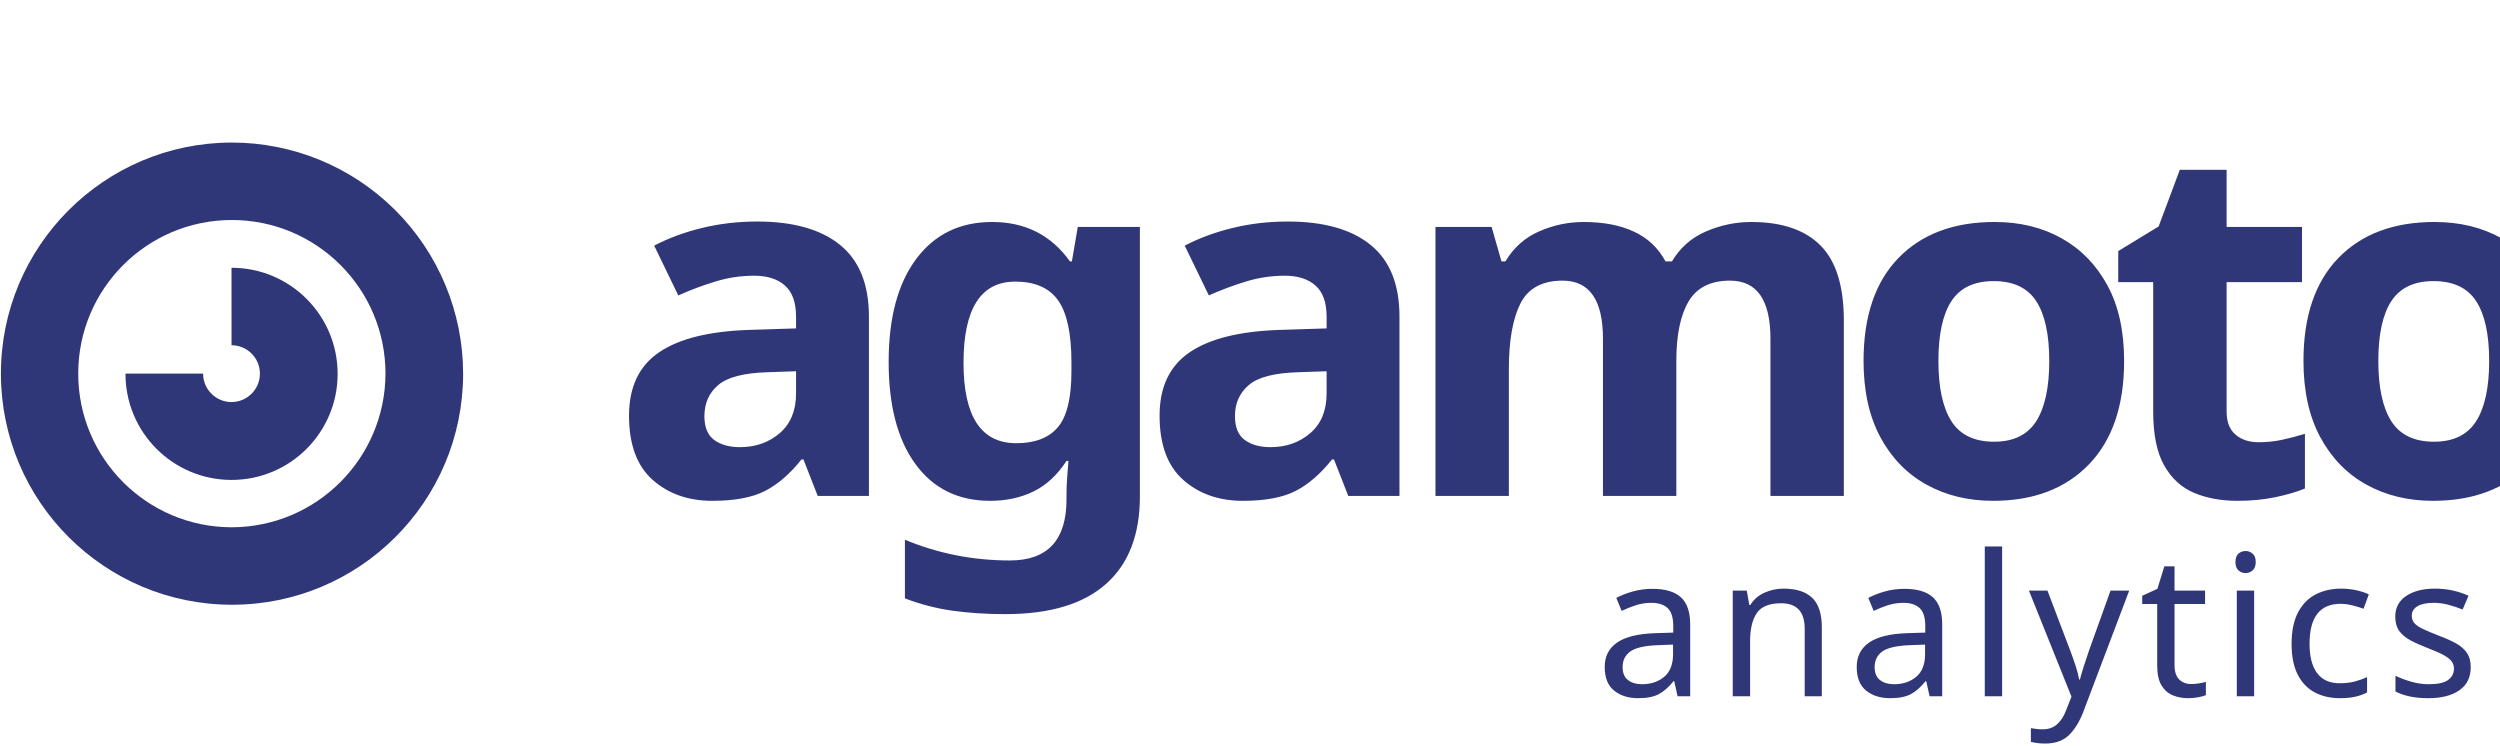
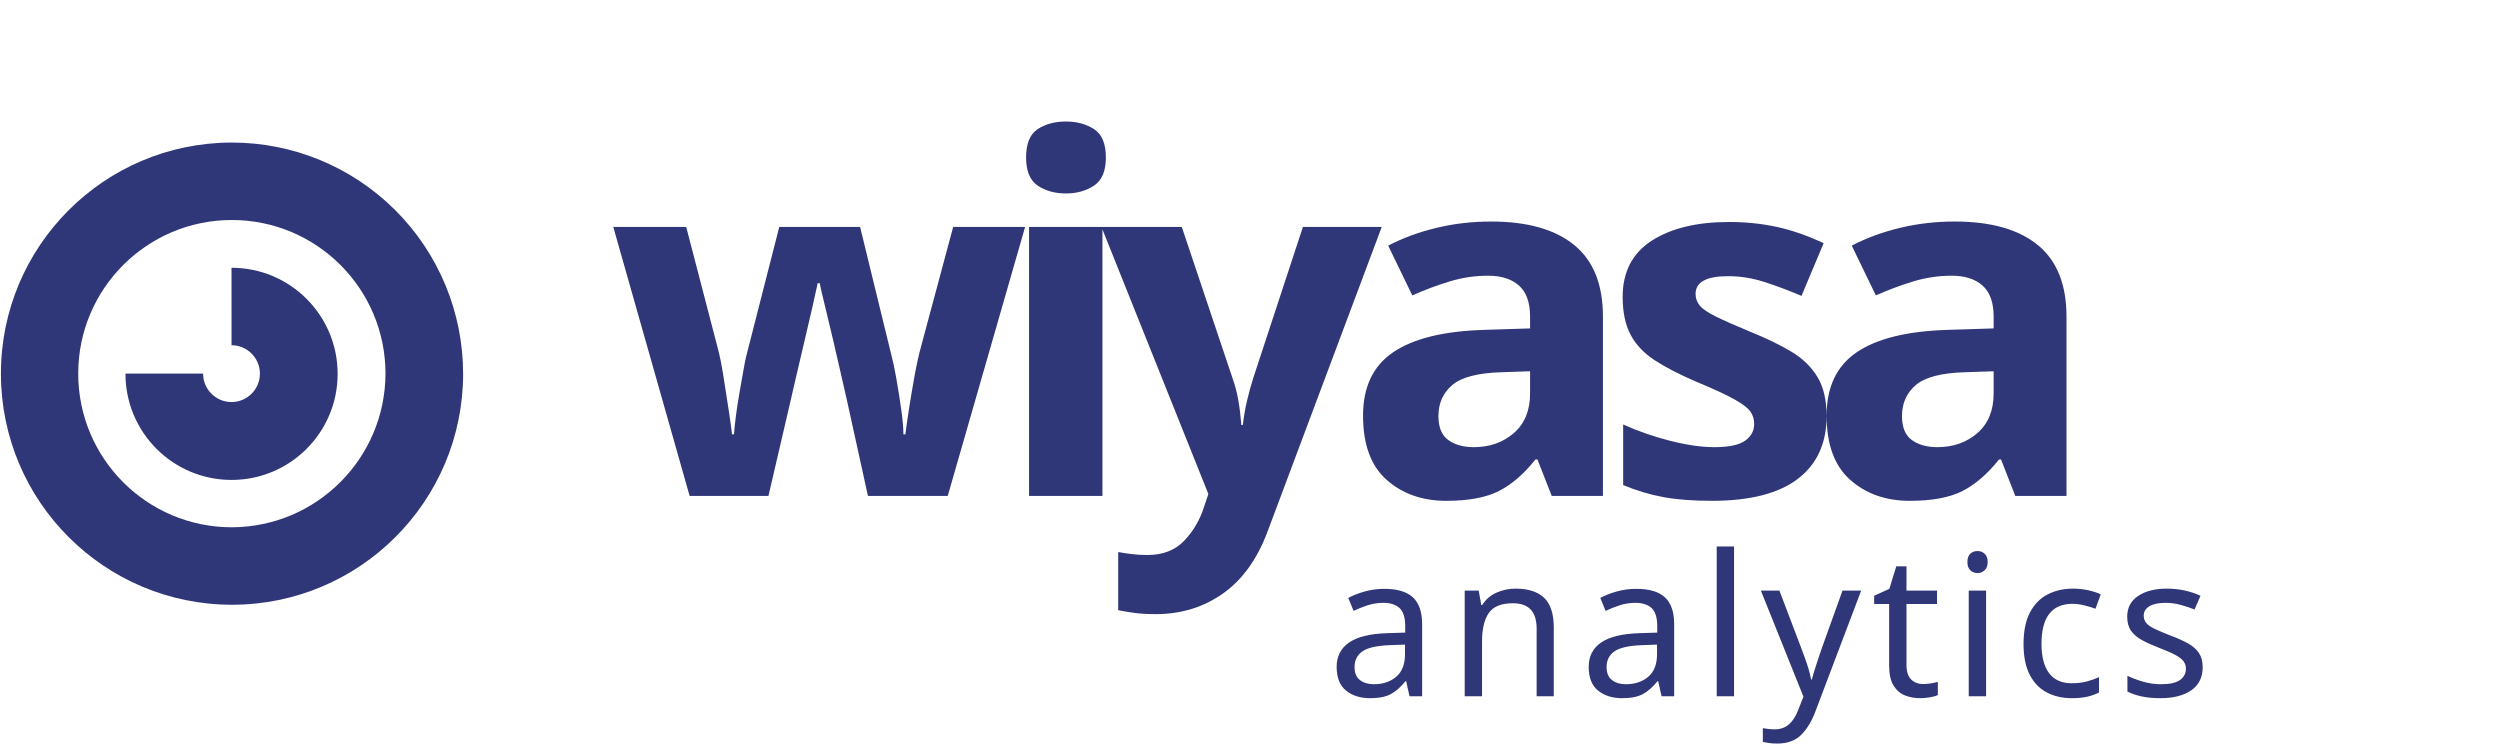
<svg xmlns="http://www.w3.org/2000/svg" width="761.239" height="227" viewBox="0 0 761.239 227">
  <g id="Group_17" data-name="Group 17" transform="translate(-3797.761 -2856)">
    <g id="Group_5" data-name="Group 5">
      <text id="agamoto" transform="translate(3983 3007)" fill="#303778" font-size="150" font-family="Muli" font-weight="700" letter-spacing="-0.08em">
-         <tspan x="0" y="0">agamoto</tspan>
+         <tspan x="0" y="0">wiyasa</tspan>
      </text>
      <text id="analytics" transform="translate(4552 3068)" fill="#303778" font-size="60" font-family="Muli" font-weight="300" letter-spacing="0.05em">
-         <tspan x="-268.38" y="0">analytics</tspan>
+         <tspan x="-350" y="0">analytics</tspan>
      </text>
    </g>
    <g id="Group_13" data-name="Group 13" transform="translate(3797.761 2899.405)">
      <path id="Path_5" data-name="Path 5" d="M70.5.03a70.369,70.369,0,1,0,70.549,70.409A70.421,70.421,0,0,0,70.5.03Zm.067,117.15a46.781,46.781,0,1,1,46.843-46.754A46.944,46.944,0,0,1,70.565,117.18Z" transform="translate(-0.03 -0.03)" fill="#303778" />
    </g>
    <g id="Group_15" data-name="Group 15" transform="translate(3835.969 2937.537)">
      <g id="Group_14" data-name="Group 14" transform="translate(0 0)">
        <path id="Path_6" data-name="Path 6" d="M32.3.014,32.309,23.6a8.649,8.649,0,1,1-8.661,8.644L.014,32.232A32.3,32.3,0,1,0,32.3.014Z" transform="translate(-0.014 -0.014)" fill="#303778" />
      </g>
    </g>
  </g>
</svg>
